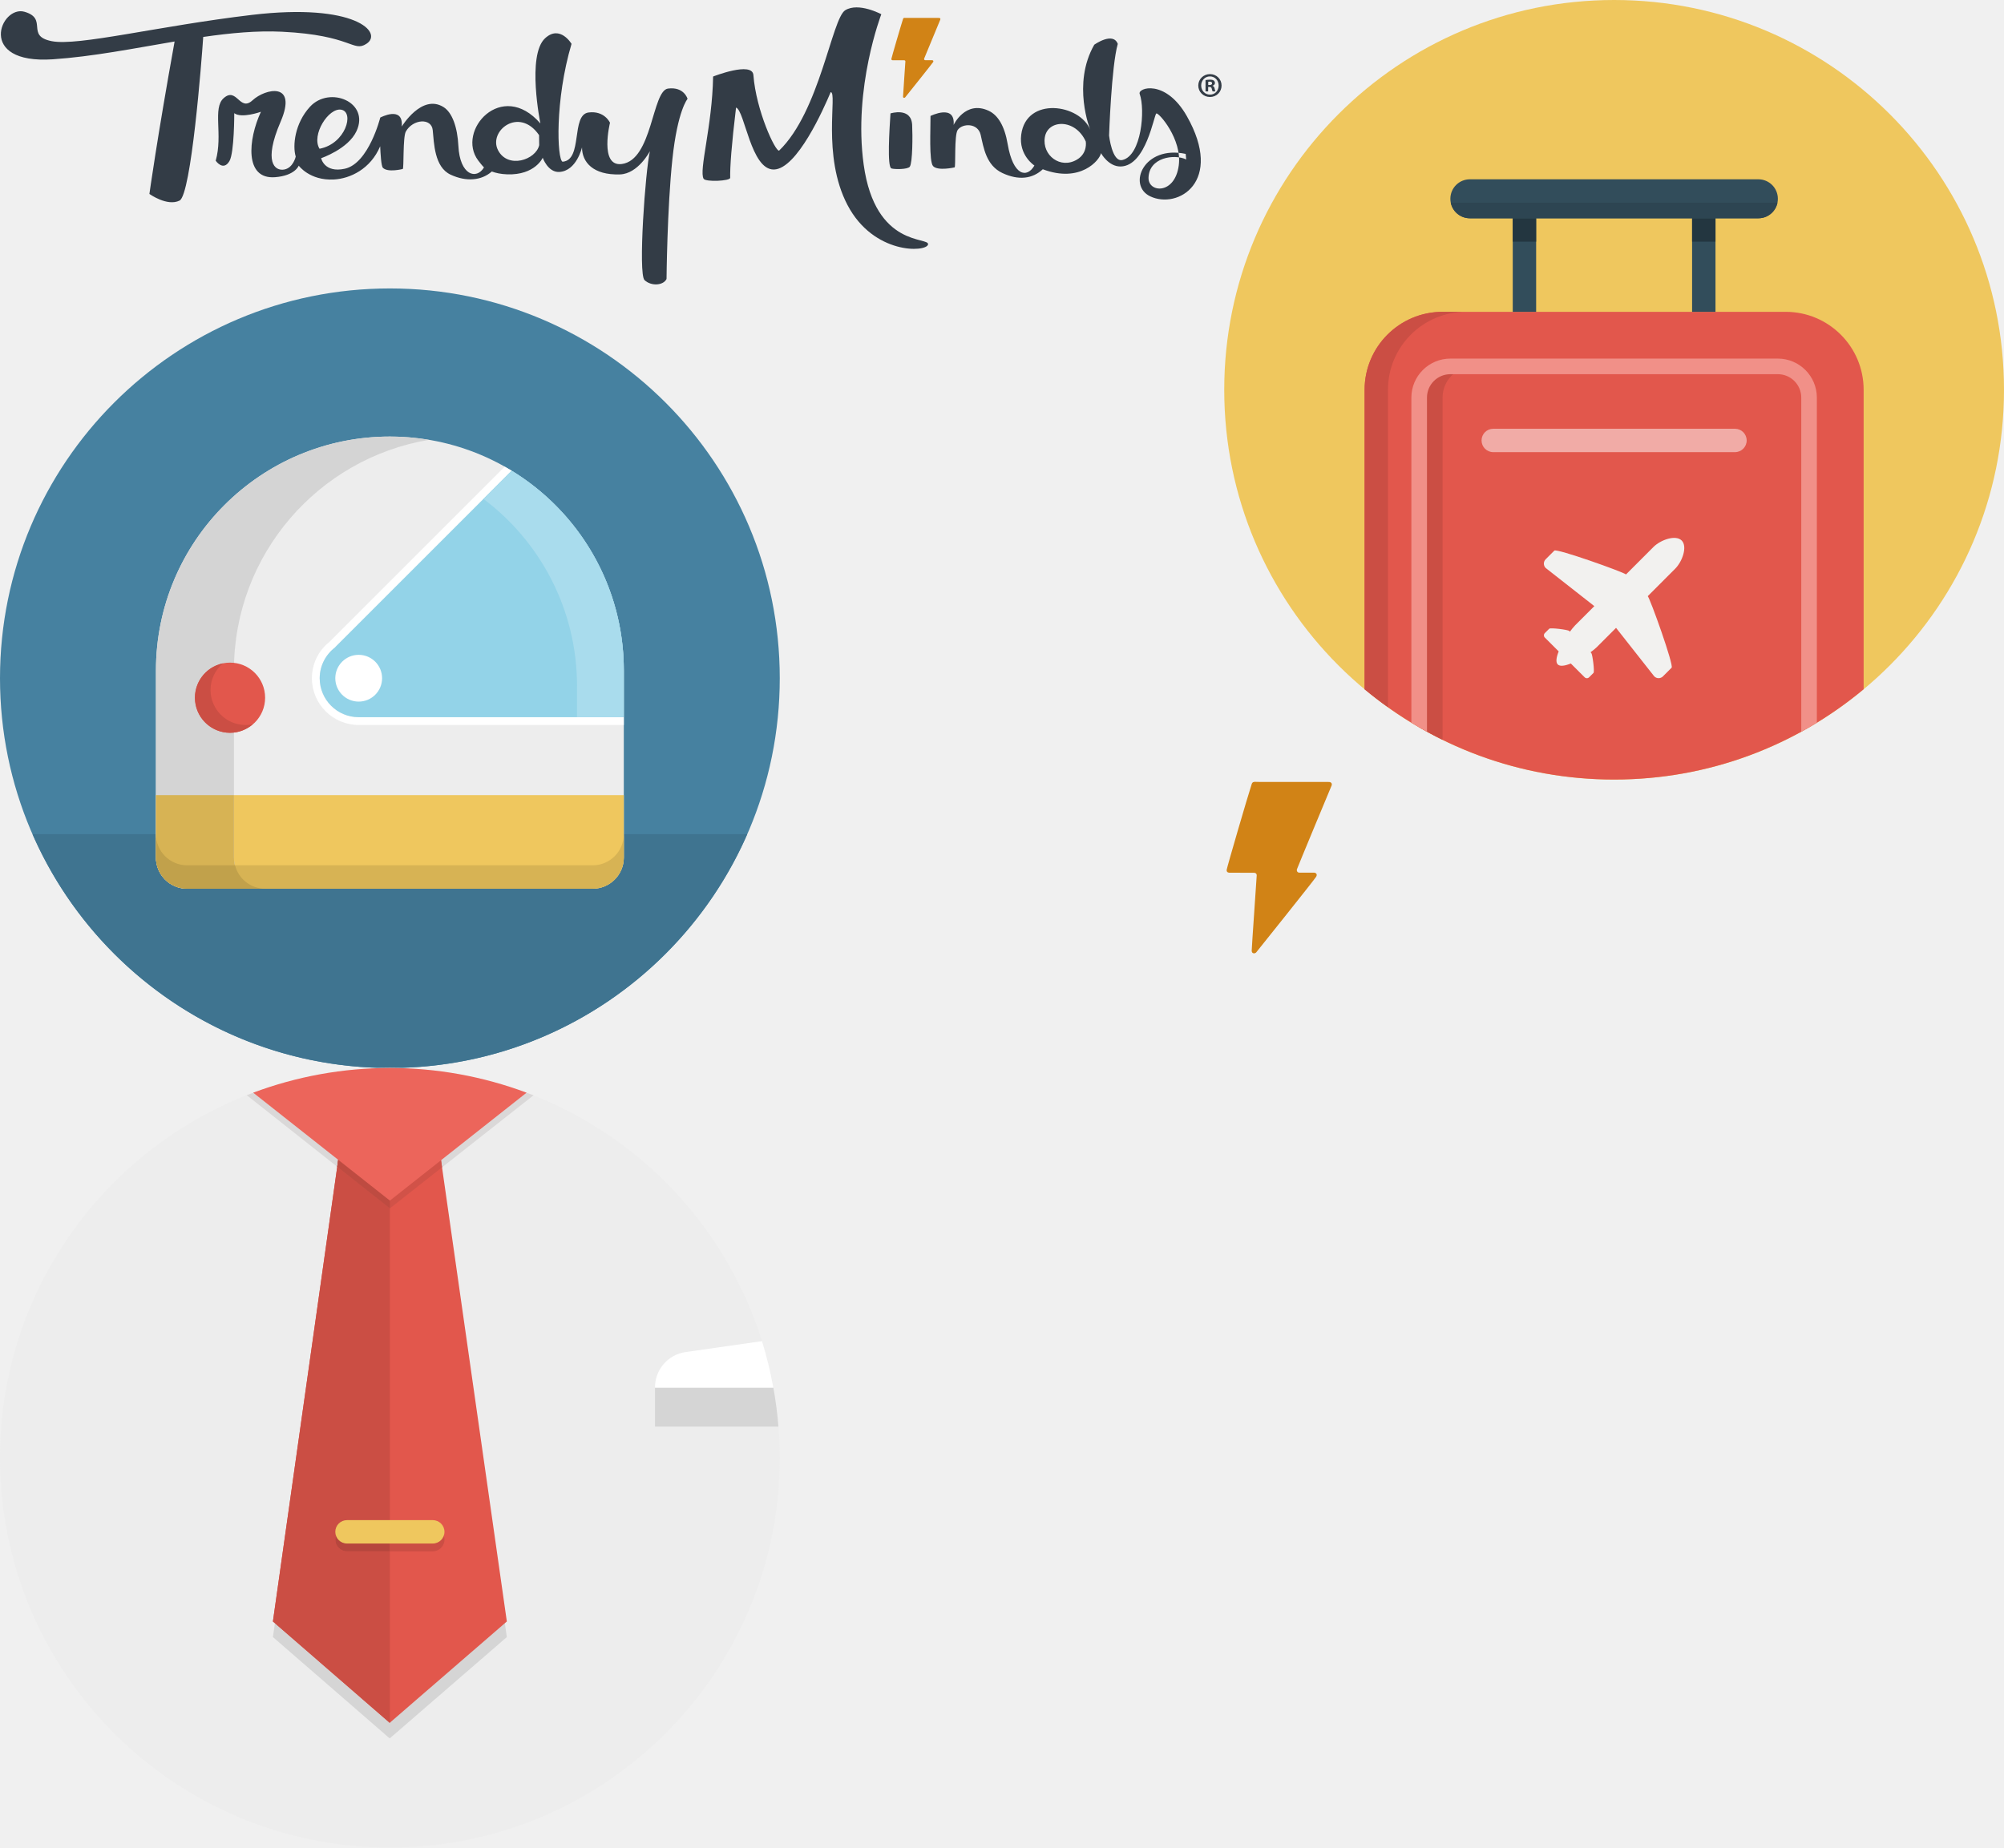
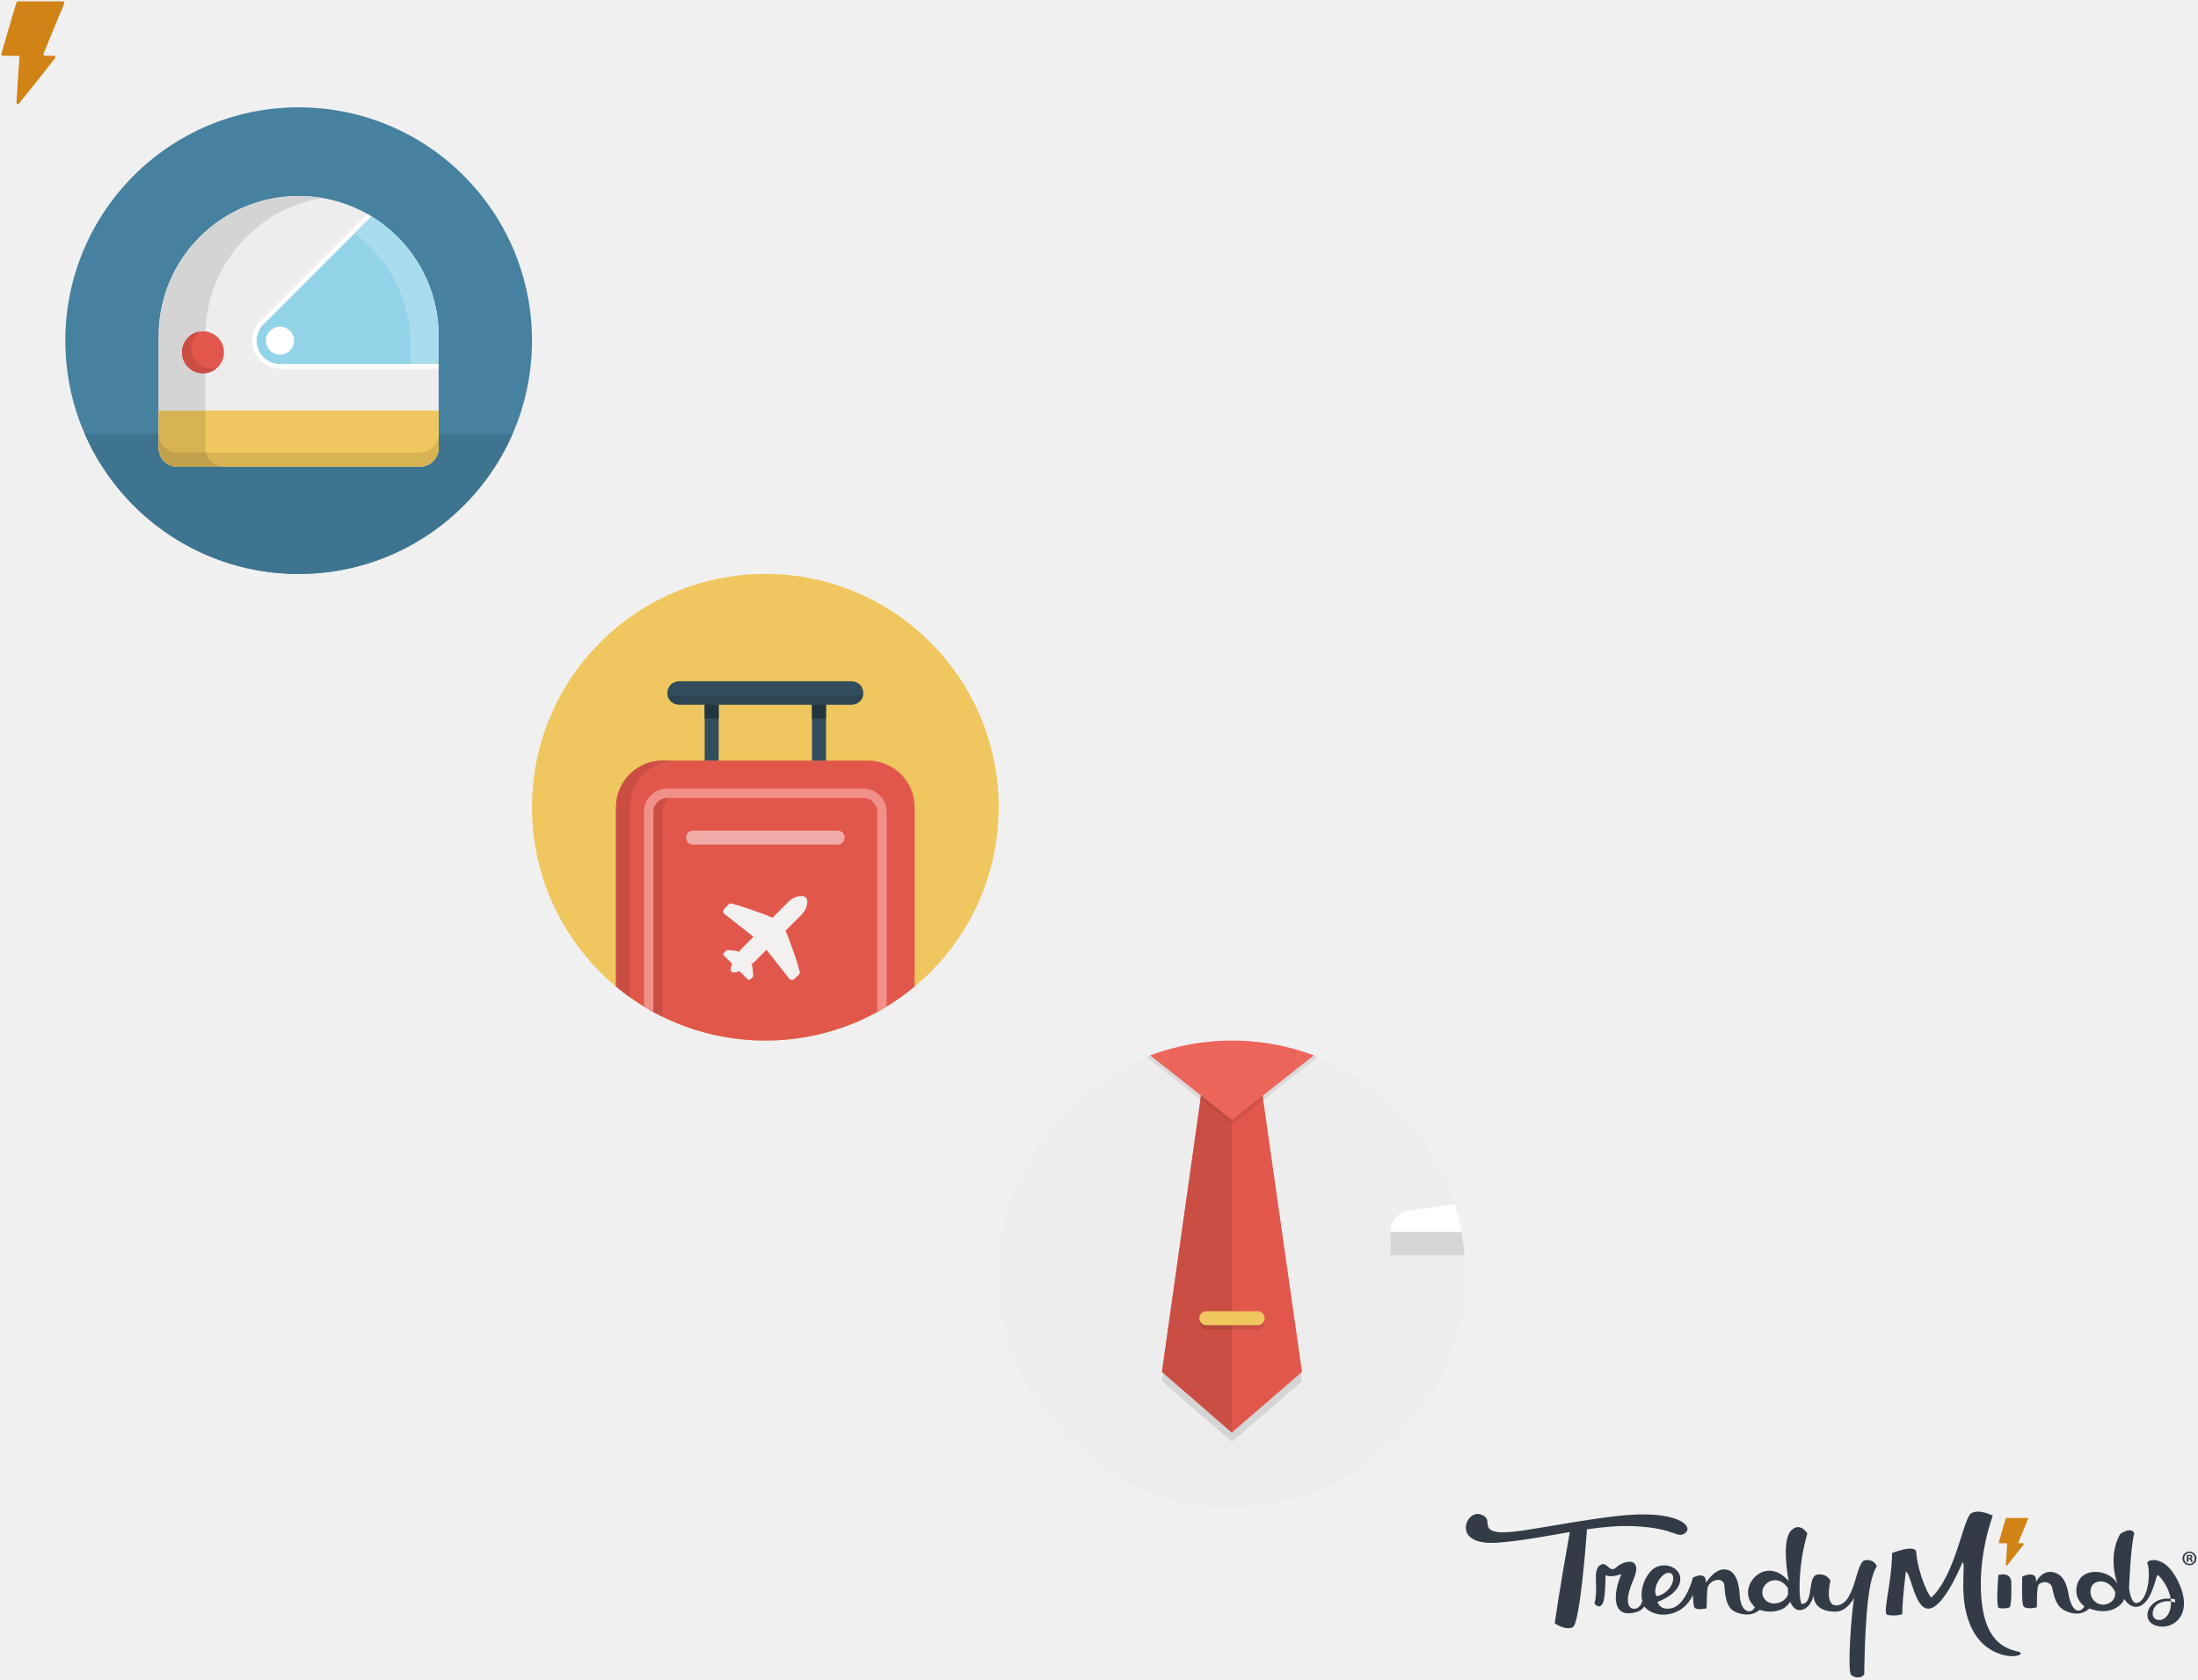
- <svg xmlns="http://www.w3.org/2000/svg" width="257" height="237" viewBox="0 0 257 237">
-   <svg width="14" height="23" viewBox="0 0 14 23" id="bolt" x="157" y="100">
+ <svg xmlns="http://www.w3.org/2000/svg" width="471" height="360" viewBox="0 0 471 360">
+   <svg width="14" height="23" viewBox="0 0 14 23" id="bolt">
    <path d="M3.692.344c.19-.09.21-.037.944-.037h8.52c.279 0 .414-.024.55.097.137.12.087.322.062.368-.027.045-4.404 10.58-4.45 10.747-.047.167.039.417.306.42.269.002 1.776 0 1.911 0s.475.149.253.528c-.22.379-7.523 9.503-7.683 9.697-.16.194-.583.199-.583-.21 0-.41.645-9.482.645-9.68 0-.197-.137-.318-.371-.318L.69 11.95c-.171 0-.408-.058-.376-.376.032-.292 2.696-9.44 3.22-11.03a.33.33 0 0 1 .157-.201" fill="#D18316" fill-rule="evenodd" />
  </svg>
-   <svg width="100" height="100" viewBox="0 0 100 100" id="helmet" y="37">
+   <svg width="100" height="100" viewBox="0 0 100 100" id="helmet" x="14" y="23">
    <path fill="#4681A0" d="M50 0c27.614 0 50 22.386 50 50s-22.386 50-50 50S0 77.614 0 50 22.386 0 50 0z" />
    <path fill="#3F7490" d="M95.827 70H4.172C11.889 87.656 29.499 100 50 100s38.111-12.344 45.827-30z" />
    <path fill="#EDEDED" d="M76 77H24a4 4 0 0 1-4-4V49c0-16.568 13.432-30 30-30s30 13.432 30 30v24a4 4 0 0 1-4 4z" />
    <path fill="#fff" d="M80 55H46a5 5 0 0 1-5-5c0-1.633.795-3.069 2.006-3.982L43 46l22.617-22.617c-.294-.18-.595-.35-.896-.519L42.293 45.293l-.059.059A5.942 5.942 0 0 0 40 50c0 3.309 2.691 6 6 6h34v-1z" />
    <path fill="#93D3E8" d="M80 49c0-10.847-5.758-20.348-14.383-25.617L43 46l.006.018C41.795 46.931 41 48.367 41 50a5 5 0 0 0 5 5h34v-6z" />
    <path fill="#fff" d="M46 47a3 3 0 1 1 0 6 3 3 0 0 1 0-6z" />
    <path fill="#A9DCED" d="M80 55v-6c0-10.847-5.758-20.348-14.383-25.617L62 27c7.286 5.473 12 14.186 12 24v4h6z" />
    <path fill="#EFC75E" d="M20 70v3a4 4 0 0 0 4 4h52a4 4 0 0 0 4-4v-8H20v5z" />
    <path fill="#D4D4D4" d="M30 73V49c0-14.864 10.813-27.196 25-29.577A30.077 30.077 0 0 0 50 19c-16.568 0-30 13.432-30 30v24a4 4 0 0 0 4 4h10a4 4 0 0 1-4-4z" />
    <path fill="#D7B354" d="M30 73v-8H20v8a4 4 0 0 0 4 4h10a4 4 0 0 1-4-4zm46 1H24a4 4 0 0 1-4-4v3a4 4 0 0 0 4 4h52a4 4 0 0 0 4-4v-3a4 4 0 0 1-4 4z" />
    <path fill="#C1A14B" d="M30.142 74H24a4 4 0 0 1-4-4v3a4 4 0 0 0 4 4h10a3.99 3.99 0 0 1-3.858-3z" />
    <path fill="#E2574C" d="M29.5 48a4.5 4.5 0 1 1 0 9 4.5 4.5 0 0 1 0-9z" />
    <path fill="#CB4E44" d="M31.5 56a4.5 4.5 0 0 1-4.5-4.5c0-1.37.626-2.583 1.592-3.408A4.5 4.5 0 0 0 29.5 57a4.462 4.462 0 0 0 2.908-1.092A4.46 4.46 0 0 1 31.5 56z" />
  </svg>
-   <svg width="100" height="100" viewBox="0 0 100 100" id="luggage" x="157">
+   <svg width="100" height="100" viewBox="0 0 100 100" id="luggage" x="114" y="123">
    <path class="cbackground" fill="#EFC75E" d="M50 0c27.614 0 50 22.386 50 50s-22.386 50-50 50S0 77.614 0 50 22.386 0 50 0z" />
    <path fill="#E2574C" d="M72 40H28c-5.522 0-10 4.478-10 10v38.413C26.671 95.645 37.826 100 50 100s23.328-4.355 32-11.587V50c0-5.522-4.478-10-10-10z" />
    <path fill="#CB4E44" d="M25 51v42.294c.98.567 1.979 1.108 3 1.61V51a4 4 0 0 1 4-4h-3a4 4 0 0 0-4 4z" />
    <path fill="#F19088" d="M71 46H29c-2.757 0-5 2.243-5 5v41.715c.656.4 1.324.784 2 1.154V51c0-1.654 1.346-3 3-3h42c1.654 0 3 1.346 3 3v42.869c.676-.37 1.344-.754 2-1.154V51c0-2.757-2.243-5-5-5z" />
    <path fill="#CB4E44" d="M18 50v38.413a50.115 50.115 0 0 0 3 2.305V50c0-5.522 4.478-10 10-10h-3c-5.522 0-10 4.478-10 10z" />
    <path fill="#F1ABA6" d="M34.5 55h31a1.5 1.5 0 0 1 0 3h-31a1.5 1.5 0 0 1 0-3z" />
    <path class="chandle" fill="#324D5B" d="M68.5 28H63v12h-3V28H40v12h-3V28h-5.5a2.5 2.5 0 1 1 0-5h37a2.5 2.5 0 1 1 0 5z" />
    <path class="cplane" fill="#F2F1EF" d="M58.664 69.334c-.771-.771-2.701-.088-3.625.836l-3.515 3.519c-.343-.318-8.883-3.363-9.189-3.058l-1.114 1.113a.785.785 0 0 0 0 1.112l6.242 4.896-2.46 2.461a7.406 7.406 0 0 0-.67.818l-.099-.098c-.156-.156-2.398-.439-2.555-.283l-.568.566a.4.4 0 0 0 0 .566l.28.279 1.501 1.499c-.298.742-.407 1.386-.12 1.674.288.288.933.178 1.676-.122l1.479 1.478.295.293a.4.4 0 0 0 .567 0l.568-.566c.156-.156-.127-2.394-.284-2.55l-.097-.097c.341-.247.627-.481.813-.667l2.46-2.462 4.898 6.222a.789.789 0 0 0 1.114 0l1.114-1.112c.308-.308-2.747-8.846-3.062-9.177l3.512-3.515c.926-.923 1.609-2.855.839-3.625z" />
    <path d="M37 28h3v3h-3zm23 0h3v3h-3z" fill="#233640" />
    <path fill="#2D4552" d="M70.949 26H29.05a2.5 2.5 0 0 0 2.45 2h37c1.21 0 2.218-.859 2.449-2z" />
  </svg>
-   <svg width="100" height="100" viewBox="0 0 100 100" id="tie" y="137">
+   <svg width="100" height="100" viewBox="0 0 100 100" id="tie" x="214" y="223">
    <path fill="#EDEDED" d="M50 0C22.387 0 0 22.386 0 50.001 0 77.614 22.387 100 50 100c27.614 0 50-22.386 50-49.999C100 22.386 77.614 0 50 0z" />
    <path fill="#D5D5D5" d="M44.898 2.999h10.116l9.985 70-15.021 13-14.978-13 9.898-70z" />
    <path fill="#DAD8D8" d="M50 0c6.169 0 12.967 1.457 18.422 3.5L50 18.009 31.641 3.484C37.096 1.441 43.831 0 50 0z" />
    <path fill="#E2574C" d="M44.898.999h10.116l9.985 70-15.021 13-14.978-13 9.898-70z" />
    <path fill="#CB4E44" d="M49.979 83.999L50 83.98V.999h-5.102l-9.898 70zm-5.479-25h11a1.5 1.5 0 0 1 0 3h-11a1.5 1.5 0 0 1 0-3z" />
    <path fill="#B6463D" d="M50 58.999h-5.5a1.5 1.5 0 0 0 0 3H50v-3z" />
    <path fill="#D15248" d="M43.249 12.667L50 18.009l6.689-5.269L55.015.999H44.898z" />
    <path fill="#BE4B41" d="M44.898.999l-1.649 11.668L50 18.009V.999z" />
    <path fill="#EC655B" d="M50 0a49.874 49.874 0 0 1 17.529 3.167L50 17.009 32.471 3.167A49.874 49.874 0 0 1 50 0z" />
    <path fill="#EFC75E" d="M44.5 57.999h11a1.5 1.5 0 0 1 0 3h-11a1.5 1.5 0 0 1 0-3z" />
    <path fill="#D5D5D5" d="M99.176 40.999H84v5h15.826a49.821 49.821 0 0 0-.65-5z" />
    <path fill="#fff" d="M97.721 35.039l-9.801 1.4A4.567 4.567 0 0 0 84 40.96v.039h15.176a49.728 49.728 0 0 0-1.455-5.96z" />
  </svg>
-   <svg width="157" height="37" viewBox="0 0 157 37" id="trendyminds">
+   <svg width="157" height="37" viewBox="0 0 157 37" id="trendyminds" x="314" y="323">
    <g transform="translate(0 1)" fill="none" fill-rule="evenodd">
      <path d="M119.332 13.875s3.202-1.596 2.963 1.151c0 0 1.495-3.188 4.47-1.829 1.217.557 2.065 1.956 2.465 4.3.697 4.09 2.474 4.392 3.427 2.736 0 0-2.04-1.302-1.692-3.962.645-4.938 7.544-3.94 8.855-.607 0 0-2.377-5.883.513-10.928 0 0 2.4-1.715 3.015-.106-.82 2.846-1.116 11.76-1.116 11.76s.38 3.44 1.706 3.136c2.45-.561 2.95-6.455 2.224-8.463-.331-.794 3.3-1.992 6.04 2.829 4.797 8.438-1.151 11.983-4.697 10.292-2.96-1.41-.84-6.594 4.552-5.442l.066.71c-1.546-.734-4.775-.251-4.832 2.356-.042 1.93 3.374 2.197 3.878-1.59.448-3.367-2.567-6.8-2.873-6.662-.306.14-1.299 6.726-4.57 6.8-1.575.035-2.53-1.709-2.53-1.709-.162.897-2.647 3.886-7.465 2.065-1.313 1.226-3.091 1.46-5.176.486-2.085-.973-2.416-3.258-2.787-4.892-.354-1.564-2.352-1.507-2.953-.631-.458.667-.23 4.764-.393 4.796 0 0-2.151.497-2.76-.164-.541-.59-.315-4.878-.33-6.432zm19.91 3.274c-1.346-2.976-4.883-2.835-5.25-.534-.367 2.3 2 4.133 4.136 2.85 1.39-.834 1.114-2.316 1.114-2.316zM46.994 4.618c-1.74 1.128-1.828-1.106-10.822-1.548-3.209-.156-6.61.164-10.11.67-.202 3.035-1.538 20.24-3.034 20.989-1.582.79-3.867-.85-3.867-.85s.971-7.043 3.23-19.556C17.214 5.2 11.905 6.26 6.775 6.607-3.098 7.269.09-.381 3.15.512c3.058.896.09 3.102 3.48 3.768 3.393.668 13.611-1.938 25.666-3.368C45.58-.664 49.19 3.197 46.994 4.618" fill="#333C46" />
      <path d="M85.673 10.36c-2.064.267-1.986 9.175-5.94 9.68-2.904.37-1.505-5.293-1.505-5.293s-.694-1.58-2.745-1.318c-2.295.292-.698 6.128-3.339 6.316-.705-.29-1.001-7.878 1.152-15.12 0 0-1.474-2.488-3.39-.72-2.378 2.193-.605 10.933-.605 10.933-4.96-5.718-10.844.95-7.97 4.755.538.71.738.881.738.881-.96 1.618-3.097 1.032-3.285-2.763-.119-2.377-.78-4.282-1.919-4.985-2.788-1.72-5.342 2.507-5.342 2.507.239-2.748-2.757-1.152-2.757-1.152s-1.473 5.889-4.545 6.563c-2.636.578-3.038-1.352-3.038-1.352s3.472-1.174 4.54-3.48c1.723-3.724-3.466-5.835-5.963-3.125-1.96 2.127-2.258 5.012-1.835 6.402 0 0-.32 1.464-1.498 1.662-1.18.197-2.678-.943-.445-6.128 2.233-5.183-1.949-4.28-3.6-2.754-1.649 1.527-2.005-1.77-3.693-.284-1.465 1.292-.074 4.696-1.026 8.03 0 0 .953 1.409 1.759.052.633-1.068.62-6.147.62-6.147.935.697 3.337-.153 3.419-.18-1.65 3.559-2.132 8.695 1.815 8.39 2.572-.198 3.036-1.481 3.036-1.481s1.401 1.937 4.494 1.777c2.093-.108 4.712-1.338 5.95-4.265.038.944.132 2.528.339 2.753.607.66 2.555.164 2.555.164.163-.033 0-4.09.392-4.798.896-1.611 3.291-1.79 3.451-.194.17 1.667.206 4.745 2.29 5.717 2.038.952 3.985.753 5.288-.403.497.185 1.152.337 1.98.365 3.57.116 4.55-2.127 4.55-2.127s.666 1.891 2.114 1.82c2.23-.11 2.923-3.152 2.923-3.152 0 1.887 1.414 3.575 4.86 3.468 2.34-.071 3.85-2.983 3.85-2.983-.581 2.473-1.538 15.748-.688 16.545.853.796 2.4.703 2.819-.148 0 0 .08-9.042.749-15.35.669-6.31 1.947-7.757 1.947-7.757s-.438-1.584-2.502-1.32zm-41.9 2.714c1.7.322.552 4.374-2.795 5.008-1.088-1.765 1.172-5.315 2.794-5.008zm20.096 5.192c-1.272-2.46 2.704-5.639 5.263-1.934l.016 1.287c-.417 1.889-4.013 3.09-5.28.647zM91.452 8.816c-.11 6.382-1.85 12.054-1.216 13.118.254.43 3.417.295 3.407-.127-.035-1.331.17-4.205.75-9.012 1.124.39 1.895 8.01 4.856 7.95 2.961-.059 6.382-7.785 7.28-9.925.909-.015-1.186 8.122 2.162 14.49 3.347 6.37 10.107 6.069 10.324 5.049.217-1.022-6.763.49-8.253-10.237-1.37-9.868 2.26-19.294 2.26-19.294s-2.907-1.572-4.625-.516c-1.719 1.056-3.253 12.963-8.482 18.01-.48.14-2.95-5.138-3.296-9.692-.137-1.799-5.167.186-5.167.186" fill="#333C46" />
      <path d="M114.2 13.547s2.66-.845 2.778 1.474c.068 1.326.062 4.848-.303 5.362-.258.362-2.008.355-2.364.219-.554-.212-.25-4.97-.112-7.055" fill="#333C46" />
      <path d="M115.888 1.316c.088-.042.098-.017.44-.017h3.974c.13 0 .192-.011.256.045.063.056.04.15.028.172a714.86 714.86 0 0 0-2.074 5.011c-.023.078.018.194.142.195.126.002.828 0 .891 0 .063 0 .222.07.118.247-.103.177-3.508 4.431-3.582 4.522-.075.09-.272.093-.272-.099 0-.19.3-4.42.3-4.513 0-.092-.063-.148-.173-.148l-1.447-.002c-.08 0-.19-.027-.176-.176.015-.136 1.257-4.402 1.502-5.143a.154.154 0 0 1 .073-.094" fill="#D18316" />
      <path d="M155.178 8.506c.833 0 1.48.652 1.48 1.463 0 .83-.647 1.473-1.489 1.473-.832 0-1.497-.643-1.497-1.473 0-.811.665-1.463 1.497-1.463h.01zm-.017.295c-.638 0-1.117.526-1.117 1.168 0 .652.479 1.17 1.134 1.17.638.008 1.107-.518 1.107-1.17 0-.642-.469-1.168-1.116-1.168h-.008zm-.222 1.927h-.337V9.273c.133-.026.32-.053.559-.053.274 0 .398.044.504.116.08.062.142.178.142.312 0 .17-.124.295-.301.348v.018c.142.045.221.16.266.357.044.223.07.312.106.357h-.363c-.045-.054-.071-.179-.115-.348-.027-.16-.116-.232-.302-.232h-.159v.58zm.009-.821h.16c.185 0 .336-.063.336-.214 0-.134-.097-.223-.31-.223a.795.795 0 0 0-.186.018v.419z" fill="#333C46" />
    </g>
  </svg>
</svg>
